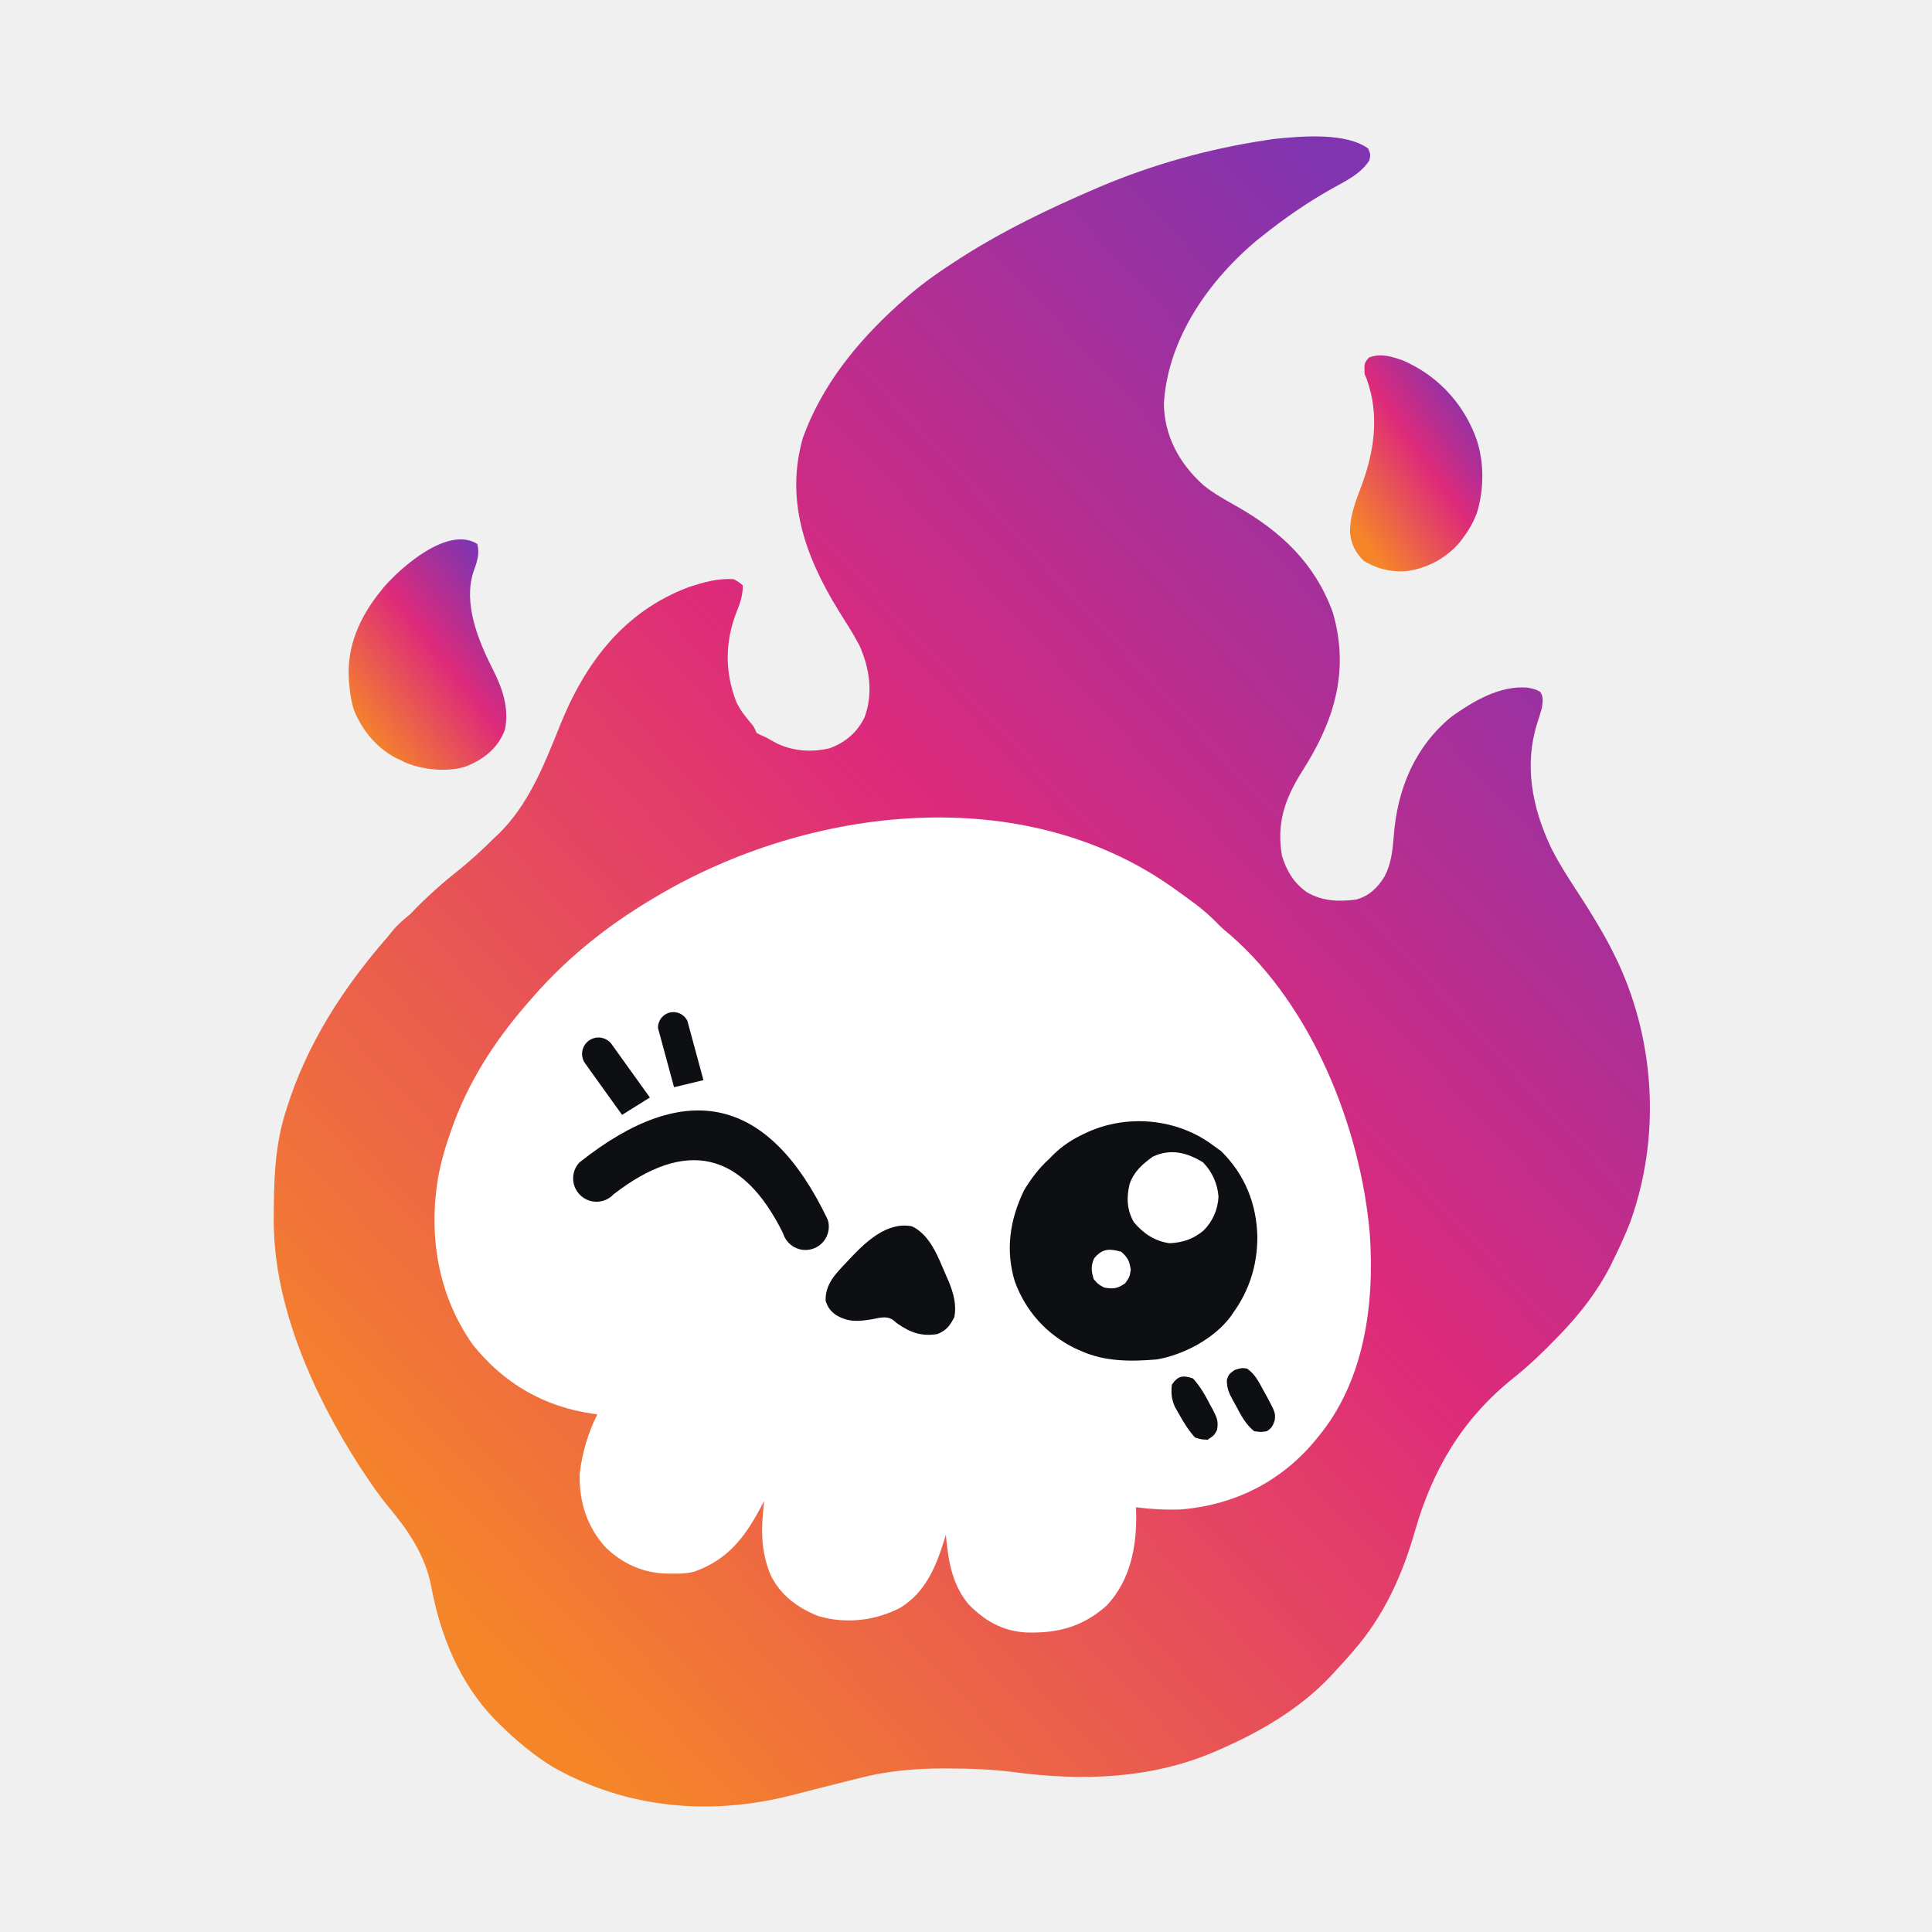
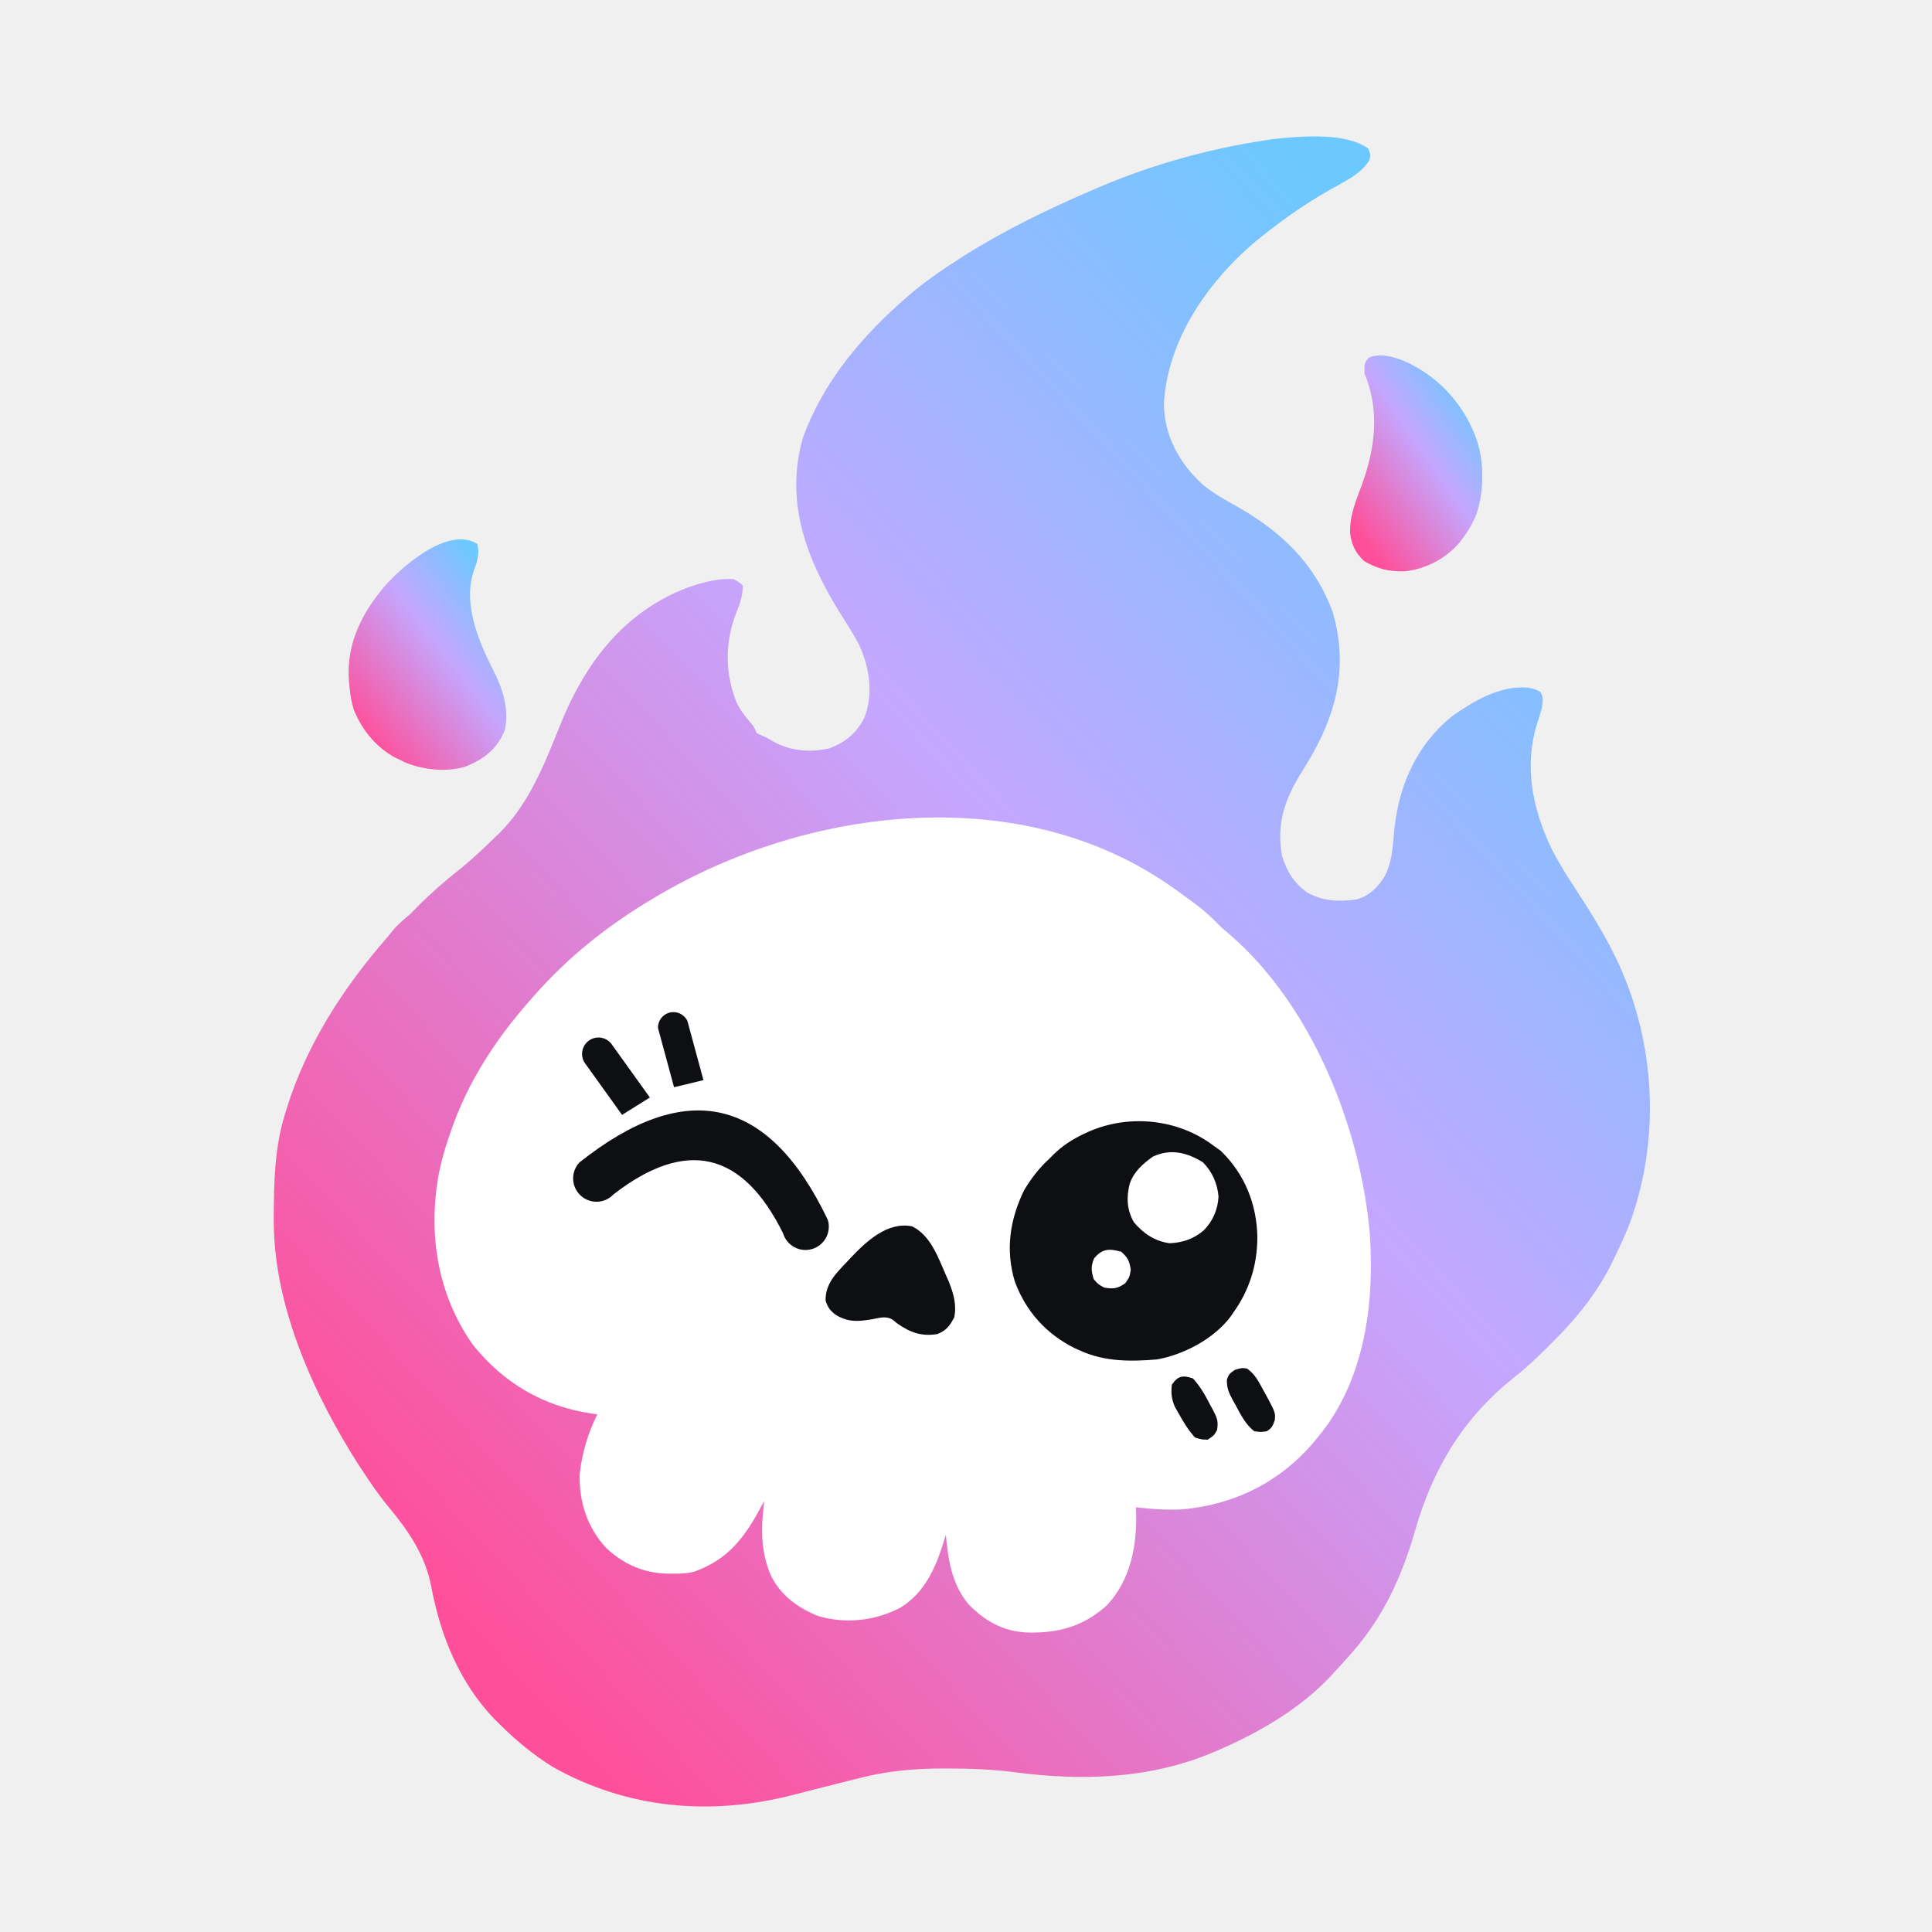
<svg xmlns="http://www.w3.org/2000/svg" viewBox="0 0 1000 1000" width="100%" height="100%" fill="none" aria-hidden="true">
  <defs>
    <linearGradient id="sk-grad" x1="15%" y1="90%" x2="85%" y2="10%">
-       <stop offset="0%" stop-color="#f58529" />
-       <stop offset="55%" stop-color="#dd2a7b" />
-       <stop offset="100%" stop-color="#8134af" />
+       <stop offset="0%" stop-color="#ff4f9a" />
+       <stop offset="58%" stop-color="#c4a7ff" />
+       <stop offset="100%" stop-color="#6bc9ff" />
    </linearGradient>
  </defs>
  <style>.sk-flame{fill:url(#sk-grad)}.sk-head,.sk-glint{fill:#fff}.sk-feat{fill:#0d0f12}</style>
  <g>
    <path class="sk-flame" fill="url(#sk-grad)" d="M 708.20 76.90 C 709.45 80.11 709.45 80.11 708.75 83.05 C 704.09 90.40 695.57 94.12 688.13 98.35 C 675.87 105.38 664.77 113.06 653.78 121.83 C 652.58 122.78 651.38 123.73 650.14 124.72 C 623.35 147.40 604.33 177.25 602.43 208.86 C 602.58 225.43 610.30 239.80 622.81 251.07 C 628.19 255.47 634.31 258.81 640.39 262.22 C 663.47 275.39 680.76 291.92 689.85 316.99 C 698.37 346.21 690.98 371.11 676.81 394.65 C 675.74 396.39 674.66 398.14 673.58 399.88 C 665.14 413.52 660.61 425.99 663.56 442.99 C 665.89 450.69 669.71 457.10 676.49 461.85 C 684.66 466.54 692.71 466.72 701.76 465.65 C 708.56 463.87 713.01 459.56 716.58 453.78 C 720.06 447.24 720.77 440.41 721.38 433.07 C 723.14 408.22 732.57 386.17 751.51 370.78 C 762.31 363.15 776.19 354.67 790.76 355.91 C 794.81 356.79 794.81 356.79 797.22 358.07 C 799.13 361.08 798.45 363.20 798.06 366.48 C 797.33 369.11 796.54 371.68 795.68 374.27 C 788.89 395.77 792.81 417.62 802.91 438.94 C 808.03 449.14 814.58 458.62 820.70 468.19 C 826.64 477.59 832.22 487.01 836.93 496.99 C 837.09 497.33 837.09 497.33 837.93 499.08 C 856.77 540.42 859.44 589.14 843.80 632.58 C 841.21 639.29 838.19 645.79 835.02 652.25 C 834.48 653.36 833.94 654.47 833.38 655.61 C 826.73 668.50 817.73 680.11 807.69 690.51 C 807.12 691.10 806.55 691.69 805.96 692.30 C 798.72 699.80 791.37 706.89 783.19 713.38 C 756.93 734.42 741.46 760.64 732.33 792.65 C 725.78 815.48 716.26 836.46 700.55 854.49 C 699.77 855.40 698.98 856.30 698.17 857.24 C 695.72 860.00 693.23 862.72 690.72 865.42 C 689.99 866.22 689.27 867.01 688.52 867.83 C 672.51 884.72 651.76 896.70 630.59 905.87 C 629.88 906.18 629.17 906.48 628.44 906.80 C 595.36 920.85 560.28 921.91 525.09 917.28 C 513.72 915.81 502.52 915.38 491.07 915.37 C 490.69 915.37 490.69 915.37 488.75 915.36 C 474.04 915.32 459.57 916.56 445.29 920.22 C 444.37 920.44 443.45 920.67 442.50 920.90 C 437.09 922.24 431.69 923.62 426.29 925.00 C 423.21 925.79 420.13 926.57 417.05 927.35 C 414.82 927.92 412.58 928.50 410.35 929.08 C 367.85 940.00 324.66 936.30 286.23 914.62 C 276.10 908.37 267.33 901.07 258.90 892.75 C 258.43 892.29 258.43 892.29 256.03 889.93 C 237.80 870.95 228.00 846.70 223.20 821.15 C 220.13 804.96 211.25 792.10 200.87 779.66 C 196.09 773.93 191.94 767.80 187.84 761.57 C 187.16 760.55 186.49 759.53 185.79 758.48 C 162.55 722.17 142.13 677.13 141.70 633.32 C 141.69 632.48 141.69 631.63 141.69 630.77 C 141.77 612.52 142.01 594.79 147.35 577.12 C 147.64 576.19 147.93 575.24 148.22 574.27 C 158.66 540.58 177.65 511.27 200.51 485.09 C 201.44 483.95 202.38 482.79 203.32 481.63 C 206.02 478.38 208.99 475.89 212.25 473.22 C 214.03 471.42 215.79 469.62 217.54 467.81 C 223.62 461.90 229.84 456.38 236.47 451.14 C 243.51 445.56 249.98 439.56 256.30 433.28 C 257.03 432.59 257.75 431.90 258.51 431.19 C 273.51 416.29 281.49 396.29 289.21 377.10 C 302.15 344.17 322.33 316.50 356.95 303.72 C 364.44 301.33 371.62 299.22 379.82 299.80 C 382.65 301.41 382.65 301.41 384.52 303.02 C 384.43 308.26 383.09 312.36 381.15 316.99 C 375.43 331.81 374.93 347.40 381.15 363.42 C 383.13 367.46 385.62 370.74 388.59 374.19 C 390.23 376.17 390.23 376.17 391.65 379.40 C 393.54 380.40 393.54 380.40 396.25 381.54 C 400.16 383.70 400.16 383.70 402.07 384.77 C 410.94 388.99 420.54 389.42 429.50 387.27 C 437.81 384.14 443.80 378.99 447.56 371.12 C 451.88 359.14 450.35 346.36 444.78 333.95 C 441.54 327.81 437.75 321.96 434.05 316.08 C 416.31 287.26 406.47 258.39 415.61 226.49 C 425.23 200.02 442.89 177.61 465.00 157.67 C 466.66 156.21 468.32 154.73 469.99 153.24 C 478.47 145.89 487.57 139.69 497.10 133.59 C 497.80 133.14 498.52 132.69 499.24 132.22 C 520.39 118.89 542.69 108.18 565.58 98.29 C 566.58 97.85 567.60 97.41 568.65 96.96 C 597.00 84.91 626.01 77.00 654.79 72.63 C 656.09 72.42 657.40 72.20 658.74 71.99 C 674.63 70.31 696.84 68.62 708.20 76.90 Z" />
    <path class="sk-flame" fill="url(#sk-grad)" d="M 247.04 281.54 C 248.46 287.00 246.72 291.27 244.99 296.18 C 239.81 312.39 247.32 331.26 255.24 346.76 C 260.36 356.87 263.52 366.89 261.38 377.57 C 257.88 387.11 250.70 392.83 241.39 396.63 C 232.16 399.75 219.41 398.65 209.96 394.74 C 209.50 394.52 209.50 394.52 207.20 393.40 C 206.30 392.96 205.39 392.53 204.46 392.09 C 194.60 386.70 187.61 378.04 183.37 367.96 C 181.90 363.78 181.32 359.73 180.90 355.44 C 180.81 354.55 180.72 353.66 180.63 352.74 C 179.14 334.90 186.26 319.34 196.80 306.25 C 197.45 305.43 198.11 304.62 198.80 303.77 C 207.32 293.94 231.73 271.97 247.04 281.54 Z" />
    <path class="sk-flame" fill="url(#sk-grad)" d="M 726.25 186.61 C 743.35 194.06 756.47 207.63 763.39 225.07 C 768.37 237.64 768.36 253.03 764.39 265.61 C 762.56 270.33 760.34 274.32 757.32 278.32 C 757.04 278.69 757.04 278.69 755.66 280.55 C 748.77 288.87 737.92 294.78 726.65 295.72 C 718.81 295.87 713.07 294.47 706.04 290.40 C 701.50 286.17 699.47 281.65 698.79 275.84 C 698.57 268.13 700.99 261.34 703.63 254.28 C 711.14 235.14 714.50 215.35 707.23 195.72 C 706.92 195.01 706.61 194.30 706.29 193.57 C 706.12 187.95 706.12 187.95 708.56 185.06 C 714.67 182.68 720.63 184.60 726.25 186.61 Z" />
    <path class="sk-head" fill="#FFFFFF" d="M 607.63 459.84 C 608.36 460.36 609.1 460.89 609.85 461.42 C 612.2 463.11 614.53 464.82 616.86 466.54 C 617.57 467.06 618.28 467.58 619.01 468.12 C 623.36 471.4 627.23 474.91 631 478.84 C 632.84 480.68 634.78 482.32 636.81 483.96 C 679.26 520.86 704.23 583.7 709 638.55 C 711.55 675.11 706.26 715.08 681.97 744.08 C 681.59 744.54 681.59 744.54 679.66 746.88 C 662.06 767.35 638.81 778.82 612 781.24 C 603.92 781.63 595.98 781.15 587.95 780.15 C 587.99 781.08 588.03 782.01 588.07 782.96 C 588.47 800.31 585.13 817.91 572.85 830.99 C 560.53 842.05 547.35 845.48 531.14 844.96 C 518.98 844.28 509.76 838.99 501.32 830.37 C 492.62 819.99 490.77 807.4 489.57 794.36 C 489.41 794.89 489.41 794.89 488.6 797.57 C 484.34 811.29 478.84 824.24 466.07 832.12 C 452.97 838.94 437.79 840.68 423.49 836.45 C 412.88 832.25 403.82 825.55 398.83 815.13 C 393.48 802.24 393.94 790.45 395.55 776.87 C 394.94 778.02 394.33 779.17 393.7 780.35 C 385.32 795.91 376.8 807.14 359.64 813.38 C 355.65 814.5 351.78 814.57 347.65 814.52 C 346.79 814.51 345.93 814.5 345.04 814.49 C 332.85 814.15 322.43 809.49 313.59 801.05 C 303.89 790.54 299.66 777.23 300.05 762.96 C 301.22 752.17 304.34 741.75 309.19 732.05 C 308.81 732 308.81 732 306.89 731.76 C 281.5 728.12 260.72 716.02 244.69 695.97 C 226.79 670.53 221.7 640.04 226.74 609.64 C 228.32 600.99 230.77 592.73 233.75 584.47 C 234.24 583.12 234.72 581.78 235.22 580.39 C 244.34 556.4 258.3 535.79 275.3 516.69 C 275.54 516.41 275.54 516.41 276.78 515 C 294.21 495.2 314.93 478.78 337.61 465.31 C 338.32 464.88 339.03 464.46 339.76 464.02 C 418.83 417.12 529.47 403.98 607.63 459.84 Z" />
    <path class="sk-feat" fill="#000000" transform="translate(368 600) rotate(13)" d="M -66 17 Q 0 -66 66 17 A 12 12 0 0 1 45 29 Q 0 -26 -45 29 A 12 12 0 0 1 -66 17 Z" />
    <path class="sk-feat" fill="#000000" transform="translate(368 600) rotate(13)" d="M -50 -12 L -75 -34 A 8 8 0 0 1 -63 -46 L -38 -24 Z M -27 -32 L -42 -60 A 8 8 0 0 1 -28 -67 L -13 -39 Z" />
    <path class="sk-feat" fill="#000000" d="M 625.82 591.34 C 626.67 591.96 627.52 592.58 628.4 593.21 C 629.58 594.05 630.75 594.88 631.96 595.74 C 644.34 607.84 650.52 623.3 650.81 640.43 C 650.77 654.79 646.69 667.85 638.24 679.58 C 637.79 680.24 637.33 680.91 636.87 681.59 C 628.19 693.02 612.81 701.14 598.89 703.63 C 585.5 704.78 571.94 704.85 559.53 699.25 C 558.51 698.8 557.48 698.35 556.43 697.89 C 541.61 690.58 530.85 678.66 525.23 663.18 C 520.37 646.91 522.67 631.39 530.01 616.17 C 533.68 610.02 537.82 604.58 543.13 599.77 C 543.78 599.11 544.42 598.45 545.08 597.77 C 550.01 592.95 555.04 589.68 561.24 586.79 C 561.91 586.48 562.58 586.16 563.27 585.84 C 583.45 576.9 607.7 578.92 625.82 591.34 Z" />
    <path class="sk-feat" fill="#000000" d="M 472.07 634.75 C 481.62 639.36 485.57 650.75 489.57 659.9 C 489.82 660.47 489.82 660.47 491.09 663.36 C 493.51 669.42 495.21 675.22 493.94 681.76 C 491.66 686.24 489.83 688.64 485.19 690.51 C 476.94 691.86 471.16 689.7 464.42 685.04 C 463.69 684.43 462.96 683.83 462.2 683.2 C 458.72 680.88 455.2 682.16 451.3 682.86 C 444.01 684.04 439.23 684.45 432.72 680.67 C 429.64 678.32 428.55 676.9 427.32 673.22 C 427.15 664.58 432.55 659.24 438.18 653.34 C 438.86 652.6 439.54 651.87 440.24 651.11 C 448.47 642.49 459.3 632.2 472.07 634.75 Z" />
    <path class="sk-glint" fill="#FFFFFF" d="M 622.66 601.62 C 627.43 606.52 630.14 612.53 630.7 619.36 C 630.37 626.1 627.69 632.19 622.94 636.94 C 617.66 641.34 612.25 643.15 605.45 643.5 C 597.83 642.52 591.71 638.42 586.86 632.57 C 583.27 626.17 582.98 619.93 584.67 612.89 C 586.86 606.46 591.31 602.57 596.7 598.68 C 605.91 594.36 614.39 596.54 622.66 601.62 Z" />
    <path class="sk-feat" fill="#000000" d="M 645.42 708.34 C 649.44 711.13 651.25 714.67 653.55 718.93 C 654.15 720.02 654.76 721.11 655.39 722.23 C 660.18 731.22 660.18 731.22 659.82 735.06 C 658.88 737.93 658.27 739.13 655.73 740.8 C 652.52 741.27 652.52 741.27 649.17 740.8 C 644.64 737.19 642.22 732.29 639.54 727.27 C 639.31 726.86 639.31 726.86 638.15 724.81 C 636.07 720.94 634.95 718.57 635.03 714.11 C 636.06 711.28 636.06 711.28 639.06 709.09 C 642.61 708 642.61 708 645.42 708.34 Z" />
    <path class="sk-feat" fill="#000000" d="M 617.47 713.47 C 621.38 717.73 624 722.5 626.63 727.61 C 627.04 728.36 627.46 729.12 627.89 729.9 C 629.9 733.82 630.72 735.65 629.95 740.12 C 628.4 742.98 628.4 742.98 625.12 745.17 C 621.91 745.1 621.91 745.1 618.56 744.08 C 615.12 740.27 612.58 736.12 610.09 731.64 C 609.42 730.46 608.75 729.28 608.06 728.06 C 606.35 723.95 606.1 721.16 606.54 716.74 C 609.66 712.06 612.32 711.71 617.47 713.47 Z" />
    <path class="sk-glint" fill="#FFFFFF" d="M 580.3 647.87 C 583.74 650.87 584.56 652.66 585.29 657.17 C 584.67 660.99 584.67 660.99 582.42 664.2 C 578.38 667.04 576.4 667.24 571.56 666.46 C 568.41 664.75 568.41 664.75 566.09 662.08 C 564.84 657.8 564.55 655.49 566.29 651.36 C 570.5 646.28 573.97 646.18 580.3 647.87 Z" />
  </g>
</svg>
